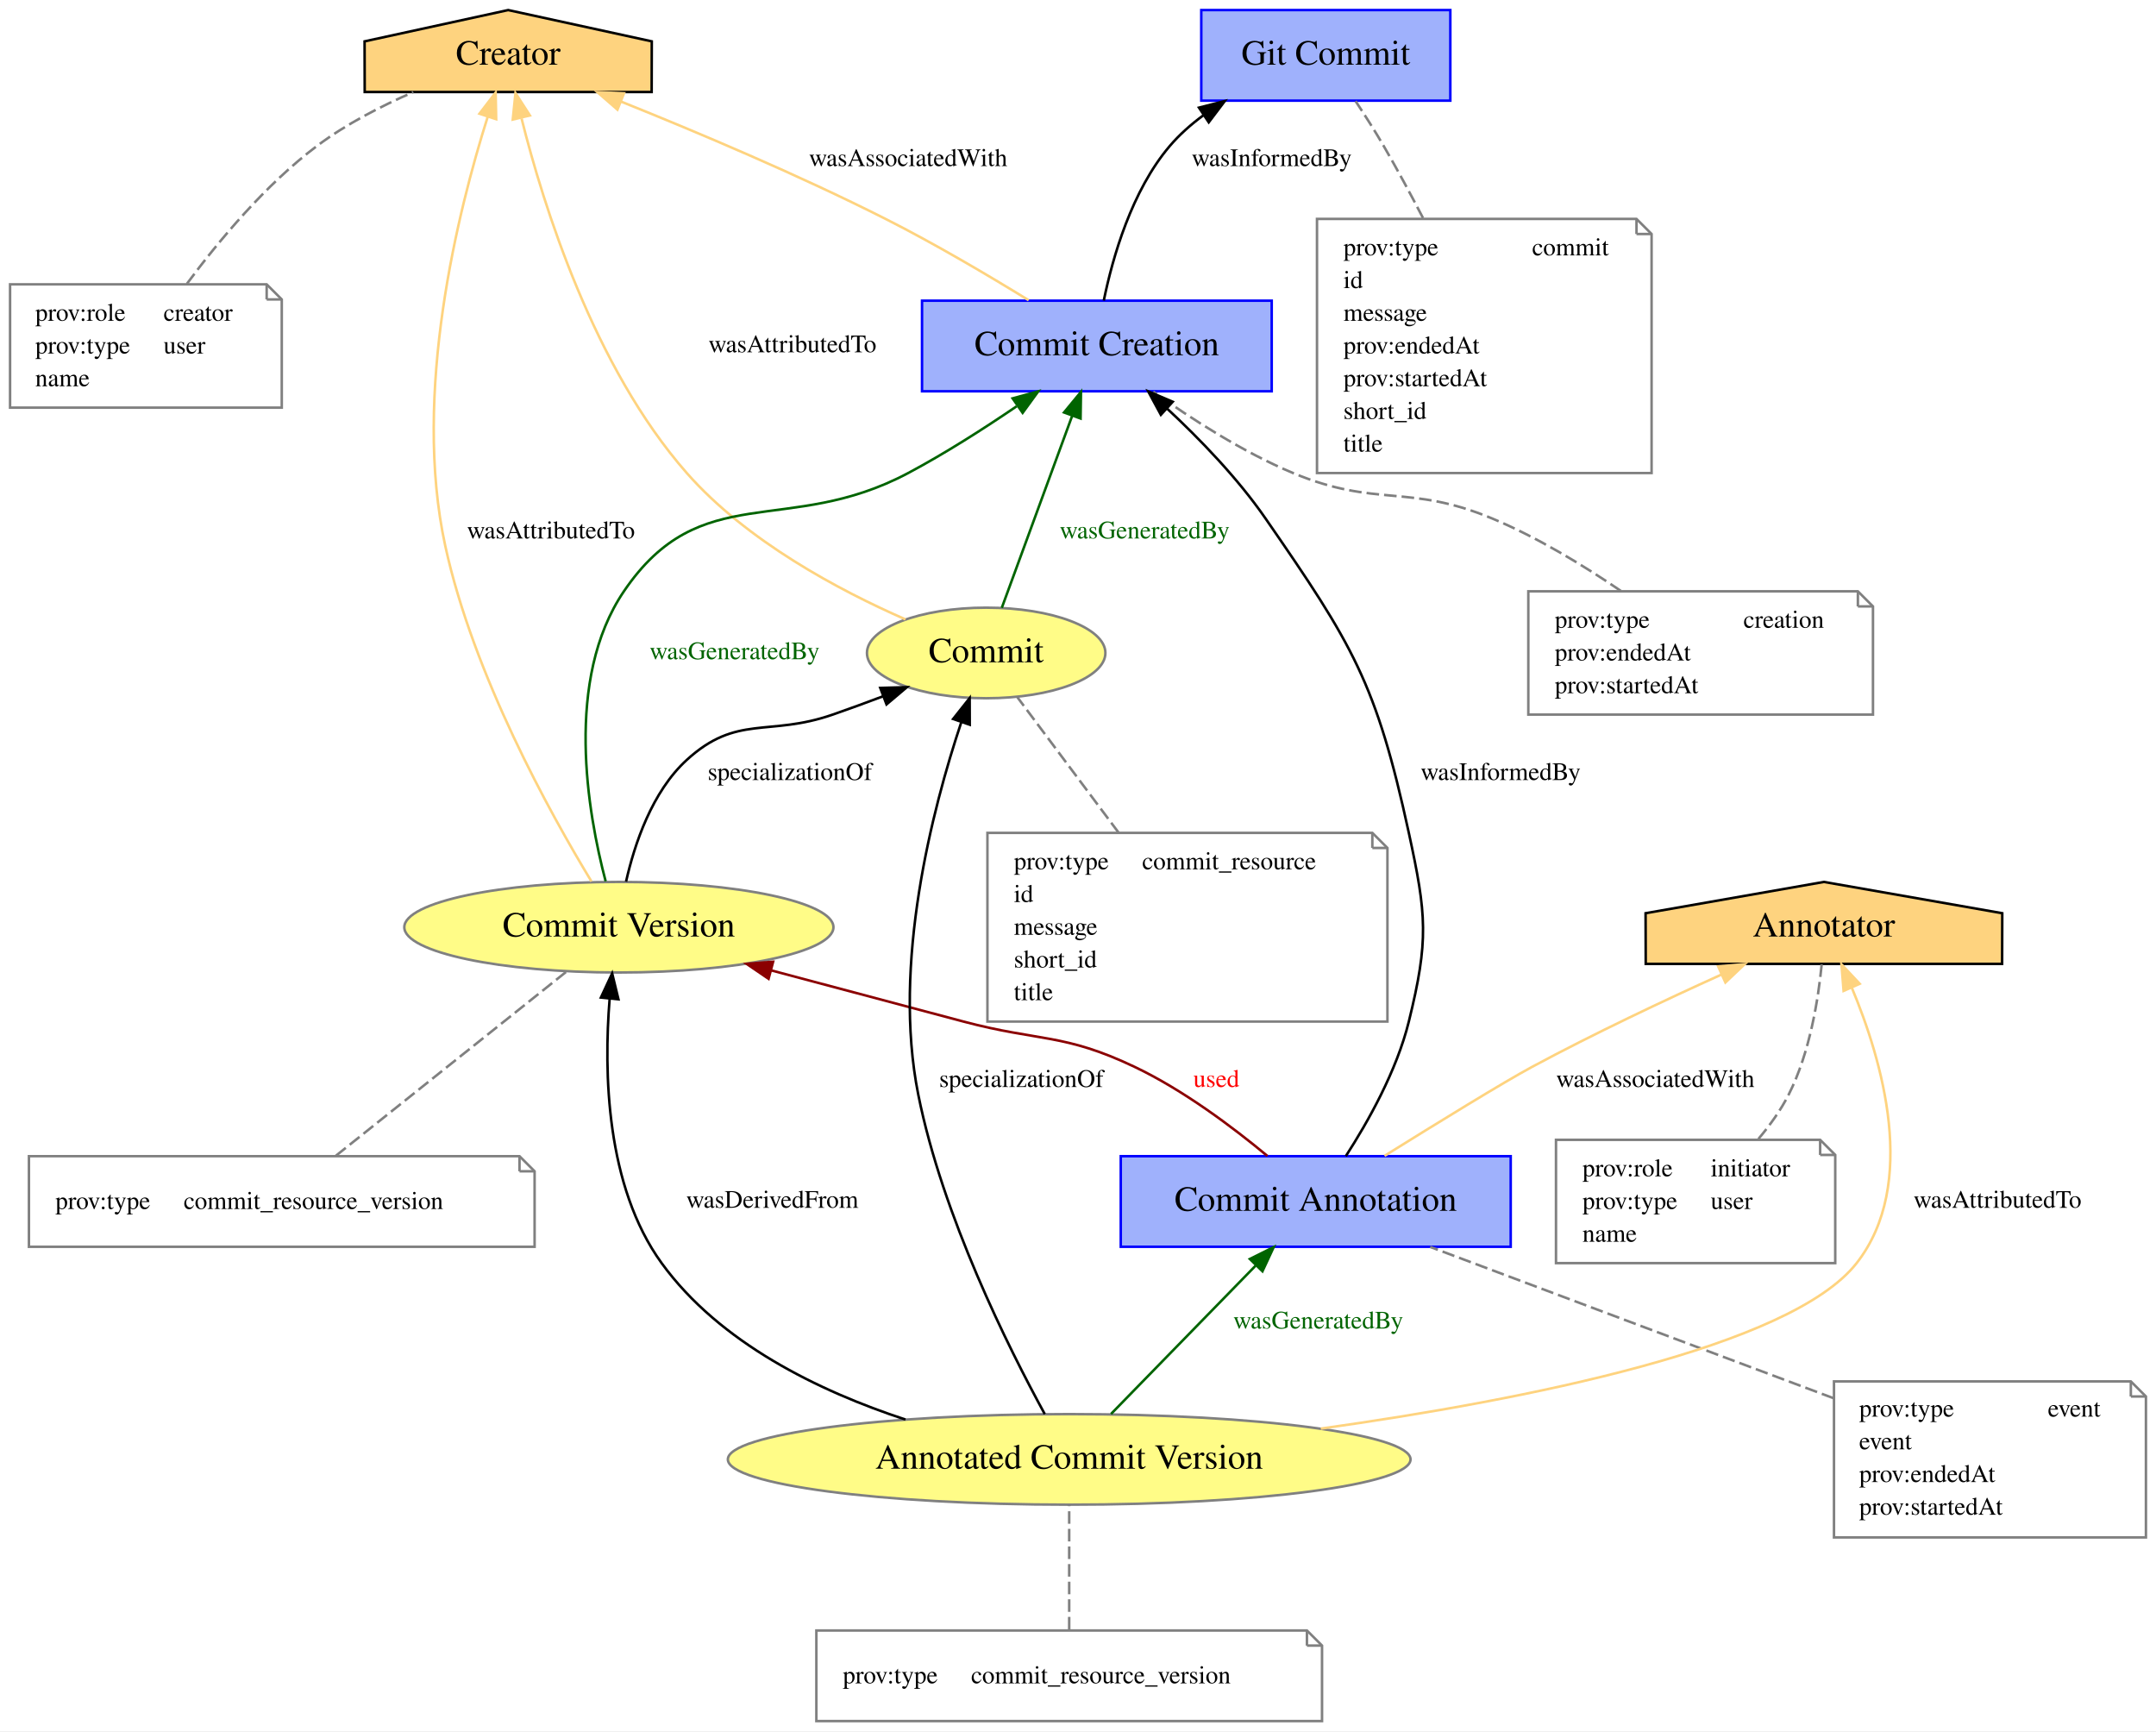
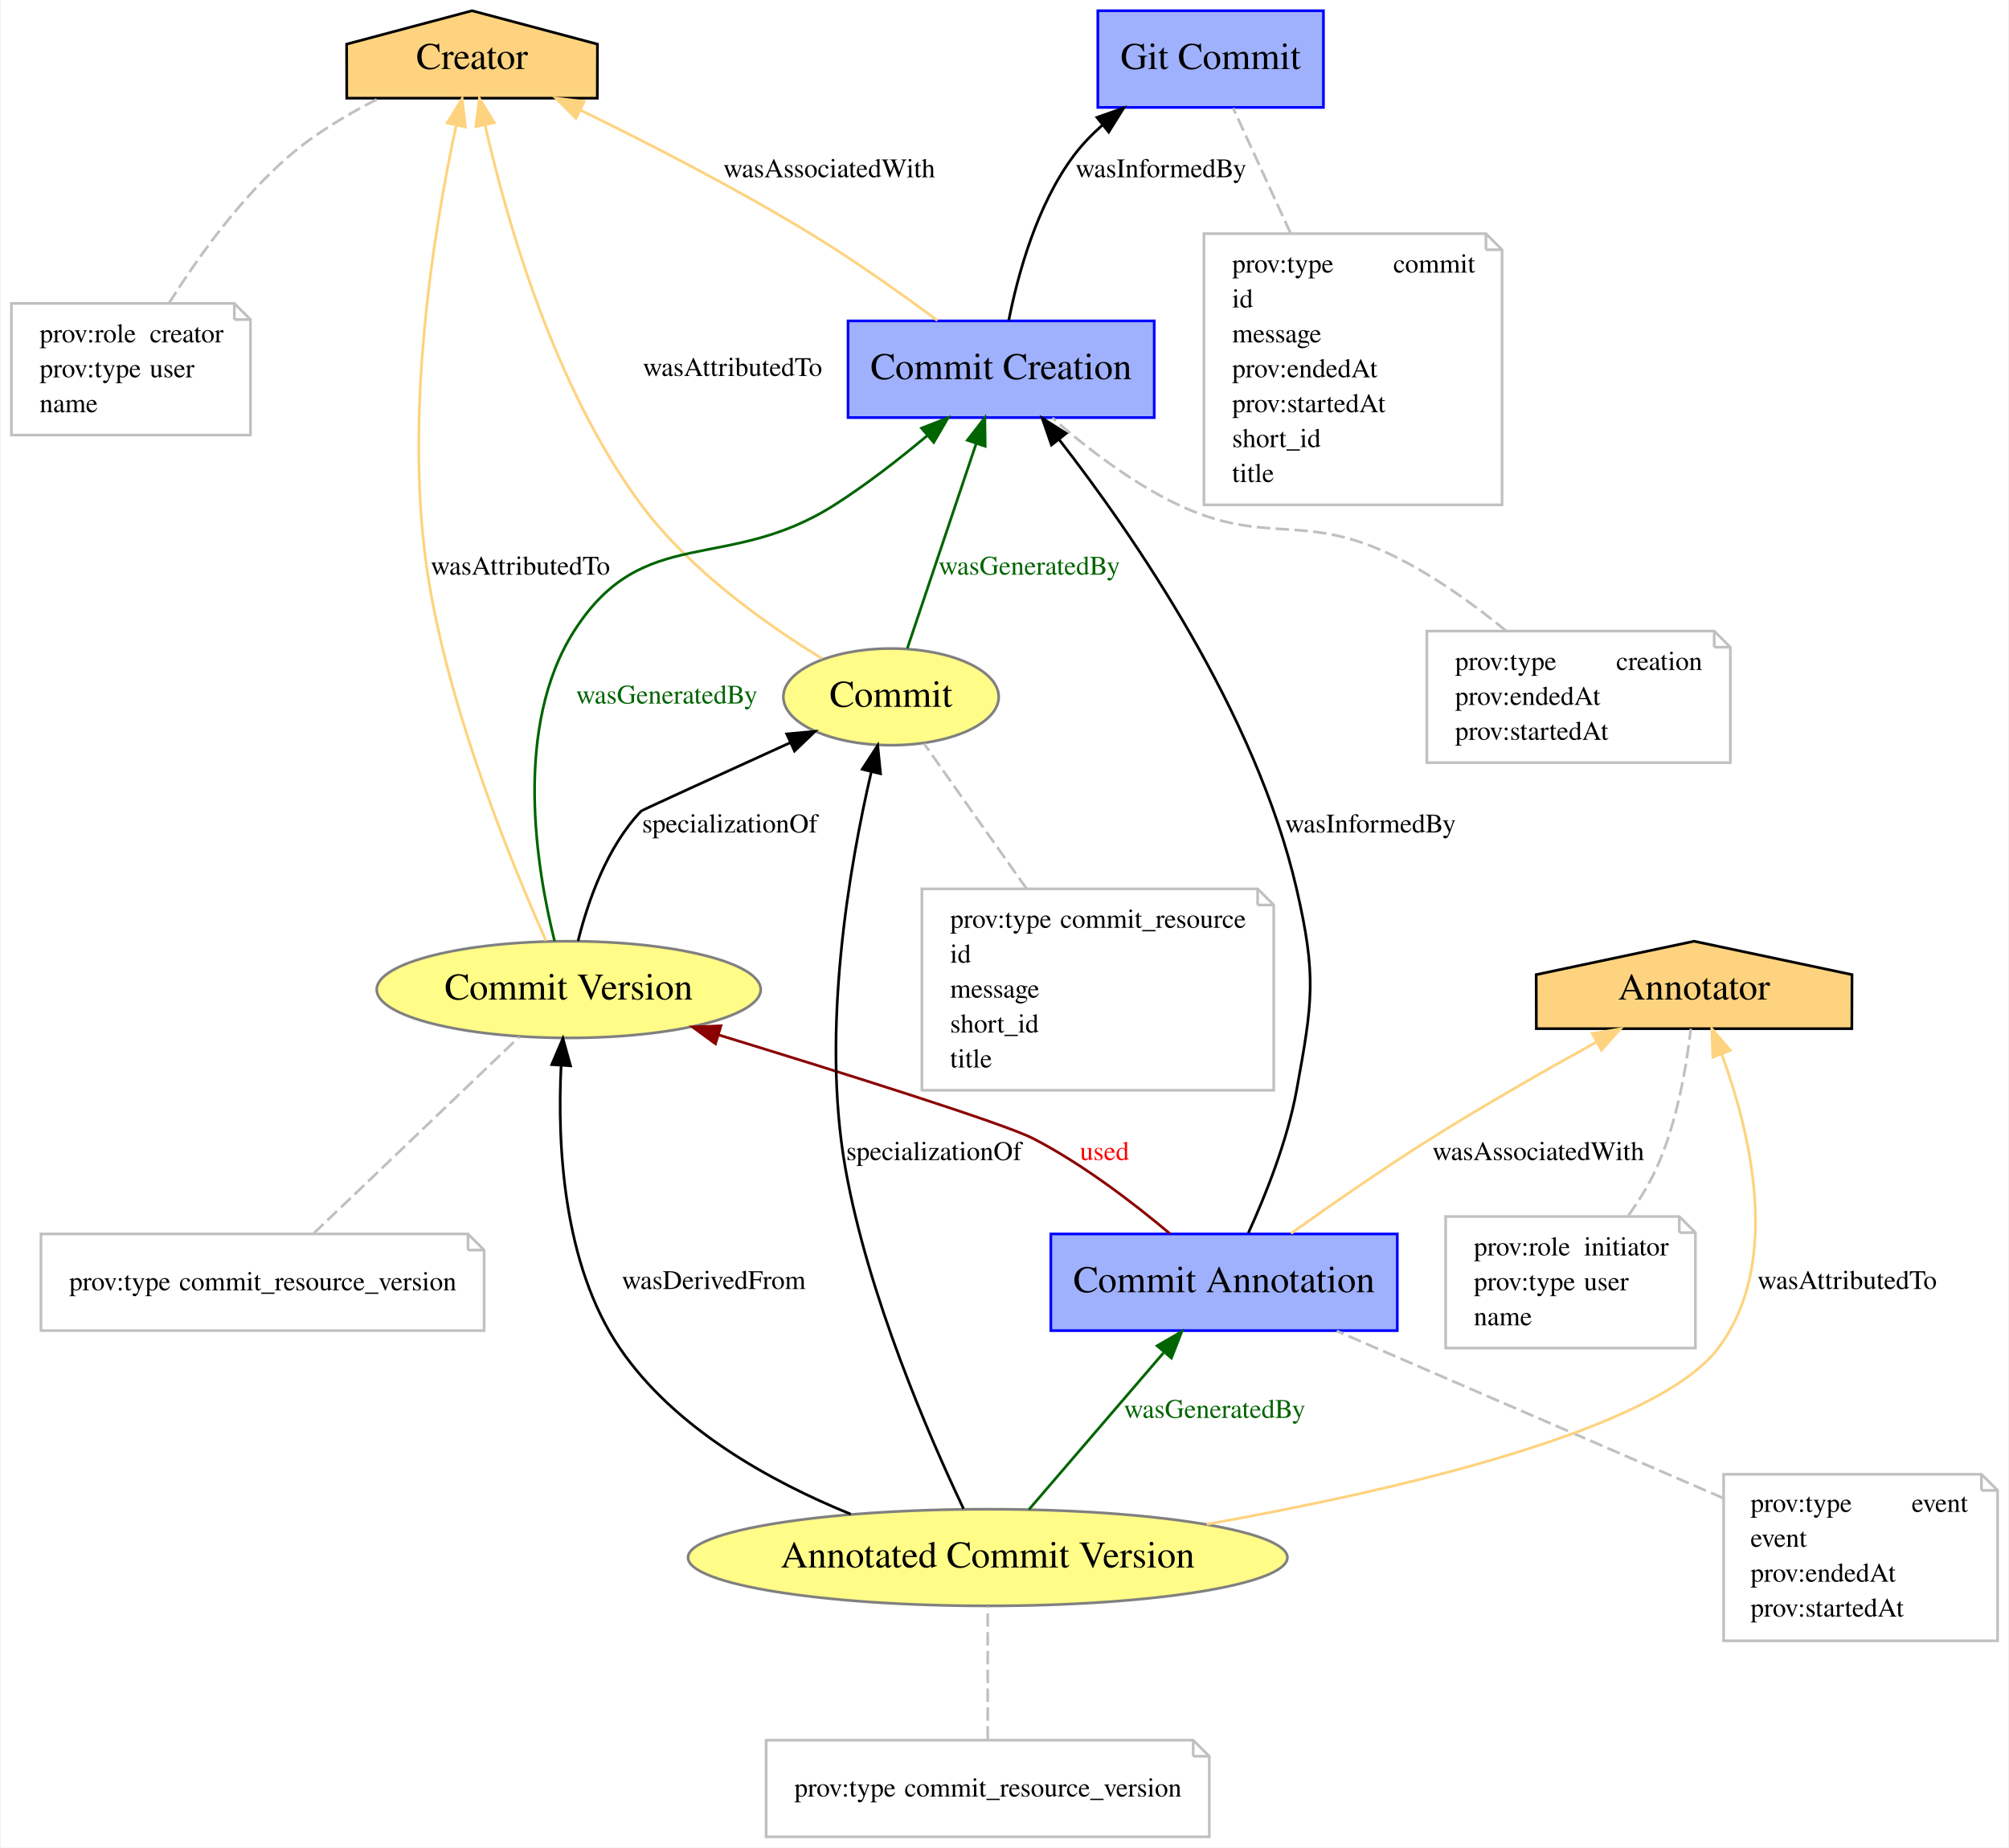
- <svg xmlns="http://www.w3.org/2000/svg" xmlns:xlink="http://www.w3.org/1999/xlink" width="857pt" height="688pt" viewBox="0.00 0.00 857.00 688.00">
+ <svg xmlns="http://www.w3.org/2000/svg" xmlns:xlink="http://www.w3.org/1999/xlink" width="748pt" height="688pt" viewBox="0.00 0.00 747.50 688.00">
  <g id="graph0" class="graph" transform="scale(1 1) rotate(0) translate(4 684)">
-     <polygon fill="white" stroke="transparent" points="-4,4 -4,-684 853,-684 853,4 -4,4" />
+     <polygon fill="#ffffff" stroke="transparent" points="-4,4 -4,-684 743.5,-684 743.5,4 -4,4" />
    <g id="node1" class="node">
      <g id="a_node1">
        <a xlink:href="gitlab2prov:Creator" xlink:title="Creator">
-           <polygon fill="#fed37f" stroke="black" points="255.08,-667.56 198,-680 140.92,-667.56 140.97,-647.44 255.03,-647.44 255.08,-667.56" />
-           <text text-anchor="middle" x="198" y="-658.3" font-family="Times,serif" font-size="14.00">Creator</text>
+           <polygon fill="#fed37f" stroke="#000000" points="218.191,-667.562 171.5,-680 124.808,-667.562 124.852,-647.438 218.148,-647.438 218.191,-667.562" />
+           <text text-anchor="middle" x="171.5" y="-658.3" font-family="Times,serif" font-size="14.00" fill="#000000">Creator</text>
        </a>
      </g>
    </g>
    <g id="node2" class="node">
-       <polygon fill="none" stroke="gray" points="102,-571 0,-571 0,-522 108,-522 108,-565 102,-571" />
-       <polyline fill="none" stroke="gray" points="102,-571 102,-565 " />
-       <polyline fill="none" stroke="gray" points="108,-565 102,-565 " />
+       <polygon fill="none" stroke="#c0c0c0" points="83,-571 0,-571 0,-522 89,-522 89,-565 83,-571" />
+       <polyline fill="none" stroke="#c0c0c0" points="83,-571 83,-565 " />
+       <polyline fill="none" stroke="#c0c0c0" points="89,-565 83,-565 " />
      <g id="a_node2_0">
        <a xlink:href="http://www.w3.org/ns/prov#role" xlink:title="&lt;TABLE&gt;">
-           <text text-anchor="start" x="10" y="-556.5" font-family="Times,serif" font-size="10.00">prov:role</text>
-         </a>
-       </g>
-       <text text-anchor="start" x="61" y="-556.5" font-family="Times,serif" font-size="10.00">creator</text>
+           <text text-anchor="start" x="10.5" y="-556.5" font-family="Times,serif" font-size="10.00" fill="#000000">prov:role</text>
+         </a>
+       </g>
+       <text text-anchor="start" x="51.5" y="-556.5" font-family="Times,serif" font-size="10.00" fill="#000000">creator</text>
      <g id="a_node2_1">
        <a xlink:href="http://www.w3.org/ns/prov#type" xlink:title="&lt;TABLE&gt;">
-           <text text-anchor="start" x="10" y="-543.5" font-family="Times,serif" font-size="10.00">prov:type</text>
-         </a>
-       </g>
-       <text text-anchor="start" x="61" y="-543.5" font-family="Times,serif" font-size="10.00">user</text>
+           <text text-anchor="start" x="10.5" y="-543.5" font-family="Times,serif" font-size="10.00" fill="#000000">prov:type</text>
+         </a>
+       </g>
+       <text text-anchor="start" x="51.5" y="-543.5" font-family="Times,serif" font-size="10.00" fill="#000000">user</text>
      <g id="a_node2_2">
        <a xlink:href="gitlab2prov:name" xlink:title="&lt;TABLE&gt;">
-           <text text-anchor="start" x="10" y="-530.5" font-family="Times,serif" font-size="10.00">name</text>
+           <text text-anchor="start" x="10.5" y="-530.5" font-family="Times,serif" font-size="10.00" fill="#000000">name</text>
        </a>
      </g>
    </g>
    <g id="edge1" class="edge">
-       <path fill="none" stroke="gray" stroke-dasharray="5,2" d="M70.27,-571.19C82.85,-588.15 101.53,-610.62 122,-626 133.5,-634.64 147.47,-641.83 160.28,-647.4" />
+       <path fill="none" stroke="#c0c0c0" stroke-dasharray="5,2" d="M58.62,-571.019C69.312,-588.015 85.246,-610.322 103.5,-626 113.329,-634.442 125.473,-641.655 136.765,-647.359" />
    </g>
    <g id="node3" class="node">
      <g id="a_node3">
        <a xlink:href="gitlab2prov:Annotator" xlink:title="Annotator">
-           <polygon fill="#fed37f" stroke="black" points="791.89,-321.06 721,-333.5 650.11,-321.06 650.17,-300.94 791.83,-300.94 791.89,-321.06" />
-           <text text-anchor="middle" x="721" y="-311.8" font-family="Times,serif" font-size="14.00">Annotator</text>
+           <polygon fill="#fed37f" stroke="#000000" points="685.293,-321.062 626.5,-333.5 567.707,-321.062 567.762,-300.938 685.238,-300.938 685.293,-321.062" />
+           <text text-anchor="middle" x="626.5" y="-311.8" font-family="Times,serif" font-size="14.00" fill="#000000">Annotator</text>
        </a>
      </g>
    </g>
    <g id="node4" class="node">
-       <polygon fill="none" stroke="gray" points="719.5,-231 614.5,-231 614.5,-182 725.5,-182 725.5,-225 719.5,-231" />
-       <polyline fill="none" stroke="gray" points="719.5,-231 719.5,-225 " />
-       <polyline fill="none" stroke="gray" points="725.5,-225 719.5,-225 " />
+       <polygon fill="none" stroke="#c0c0c0" points="621,-231 534,-231 534,-182 627,-182 627,-225 621,-231" />
+       <polyline fill="none" stroke="#c0c0c0" points="621,-231 621,-225 " />
+       <polyline fill="none" stroke="#c0c0c0" points="627,-225 621,-225 " />
      <g id="a_node4_3">
        <a xlink:href="http://www.w3.org/ns/prov#role" xlink:title="&lt;TABLE&gt;">
-           <text text-anchor="start" x="625" y="-216.5" font-family="Times,serif" font-size="10.00">prov:role</text>
-         </a>
-       </g>
-       <text text-anchor="start" x="676" y="-216.5" font-family="Times,serif" font-size="10.00">initiator</text>
+           <text text-anchor="start" x="544.5" y="-216.5" font-family="Times,serif" font-size="10.00" fill="#000000">prov:role</text>
+         </a>
+       </g>
+       <text text-anchor="start" x="585.5" y="-216.5" font-family="Times,serif" font-size="10.00" fill="#000000">initiator</text>
      <g id="a_node4_4">
        <a xlink:href="http://www.w3.org/ns/prov#type" xlink:title="&lt;TABLE&gt;">
-           <text text-anchor="start" x="625" y="-203.5" font-family="Times,serif" font-size="10.00">prov:type</text>
-         </a>
-       </g>
-       <text text-anchor="start" x="676" y="-203.5" font-family="Times,serif" font-size="10.00">user</text>
+           <text text-anchor="start" x="544.5" y="-203.5" font-family="Times,serif" font-size="10.00" fill="#000000">prov:type</text>
+         </a>
+       </g>
+       <text text-anchor="start" x="585.5" y="-203.5" font-family="Times,serif" font-size="10.00" fill="#000000">user</text>
      <g id="a_node4_5">
        <a xlink:href="gitlab2prov:name" xlink:title="&lt;TABLE&gt;">
-           <text text-anchor="start" x="625" y="-190.5" font-family="Times,serif" font-size="10.00">name</text>
+           <text text-anchor="start" x="544.5" y="-190.5" font-family="Times,serif" font-size="10.00" fill="#000000">name</text>
        </a>
      </g>
    </g>
    <g id="edge2" class="edge">
-       <path fill="none" stroke="gray" stroke-dasharray="5,2" d="M694.99,-231.39C699.55,-236.81 703.86,-242.8 707,-249 715.42,-265.59 718.78,-287.03 720.12,-300.78" />
+       <path fill="none" stroke="#c0c0c0" stroke-dasharray="5,2" d="M602.067,-231.422C606.015,-236.935 609.749,-242.946 612.5,-249 620.162,-265.864 623.692,-287.055 625.276,-300.923" />
    </g>
    <g id="node5" class="node">
      <g id="a_node5">
        <a xlink:href="gitlab2prov:Commit Creation" xlink:title="Commit Creation">
-           <polygon fill="#9fb1fc" stroke="#0000ff" points="501.5,-564.5 362.5,-564.5 362.5,-528.5 501.5,-528.5 501.5,-564.5" />
-           <text text-anchor="middle" x="432" y="-542.8" font-family="Times,serif" font-size="14.00">Commit Creation</text>
+           <polygon fill="#9fb1fc" stroke="#0000ff" points="425.5,-564.5 311.5,-564.5 311.5,-528.5 425.5,-528.5 425.5,-564.5" />
+           <text text-anchor="middle" x="368.5" y="-542.8" font-family="Times,serif" font-size="14.00" fill="#000000">Commit Creation</text>
        </a>
      </g>
    </g>
    <g id="edge10" class="edge">
-       <path fill="none" stroke="#fed37f" d="M404.88,-564.69C388.67,-574.66 367.49,-587.15 348,-597 313.45,-614.46 273.03,-631.52 242.86,-643.63" />
-       <polygon fill="#fed37f" stroke="#fed37f" points="241.43,-640.43 233.44,-647.38 244.03,-646.93 241.43,-640.43" />
-       <text text-anchor="middle" x="357" y="-618" font-family="Times,serif" font-size="10.00">wasAssociatedWith</text>
+       <path fill="none" stroke="#fed37f" d="M344.759,-564.669C331.23,-574.694 313.776,-587.083 297.5,-597 269.729,-613.922 237.062,-630.69 211.95,-642.956" />
+       <polygon fill="#fed37f" stroke="#fed37f" points="210.194,-639.918 202.721,-647.428 213.247,-646.217 210.194,-639.918" />
+       <text text-anchor="middle" x="304.5" y="-618" font-family="Times,serif" font-size="10.00" fill="#000000">wasAssociatedWith</text>
    </g>
    <g id="node9" class="node">
      <g id="a_node9">
        <a xlink:href="gitlab2prov:Git Commit" xlink:title="Git Commit">
-           <polygon fill="#9fb1fc" stroke="#0000ff" points="572.5,-680 473.5,-680 473.5,-644 572.5,-644 572.5,-680" />
-           <text text-anchor="middle" x="523" y="-658.3" font-family="Times,serif" font-size="14.00">Git Commit</text>
+           <polygon fill="#9fb1fc" stroke="#0000ff" points="488.5,-680 404.5,-680 404.5,-644 488.5,-644 488.5,-680" />
+           <text text-anchor="middle" x="446.5" y="-658.3" font-family="Times,serif" font-size="14.00" fill="#000000">Git Commit</text>
        </a>
      </g>
    </g>
    <g id="edge9" class="edge">
-       <path fill="none" stroke="black" d="M434.75,-564.55C438.27,-581.73 445.83,-608.19 461,-626 464.85,-630.52 469.44,-634.58 474.35,-638.19" />
-       <polygon fill="black" stroke="black" points="472.59,-641.22 482.86,-643.84 476.47,-635.39 472.59,-641.22" />
-       <text text-anchor="middle" x="501.5" y="-618" font-family="Times,serif" font-size="10.00">wasInformedBy</text>
+       <path fill="none" stroke="#000000" d="M371.344,-564.748C374.75,-581.92 381.801,-607.668 395.5,-626 398.584,-630.126 402.28,-633.962 406.256,-637.471" />
+       <polygon fill="#000000" stroke="#000000" points="404.168,-640.283 414.158,-643.811 408.548,-634.823 404.168,-640.283" />
+       <text text-anchor="middle" x="428" y="-618" font-family="Times,serif" font-size="10.00" fill="#000000">wasInformedBy</text>
    </g>
    <g id="node6" class="node">
-       <polygon fill="none" stroke="gray" points="734.5,-449 603.5,-449 603.5,-400 740.5,-400 740.5,-443 734.5,-449" />
-       <polyline fill="none" stroke="gray" points="734.5,-449 734.5,-443 " />
-       <polyline fill="none" stroke="gray" points="740.5,-443 734.5,-443 " />
+       <polygon fill="none" stroke="#c0c0c0" points="634,-449 527,-449 527,-400 640,-400 640,-443 634,-449" />
+       <polyline fill="none" stroke="#c0c0c0" points="634,-449 634,-443 " />
+       <polyline fill="none" stroke="#c0c0c0" points="640,-443 634,-443 " />
      <g id="a_node6_6">
        <a xlink:href="http://www.w3.org/ns/prov#type" xlink:title="&lt;TABLE&gt;">
-           <text text-anchor="start" x="614" y="-434.5" font-family="Times,serif" font-size="10.00">prov:type</text>
-         </a>
-       </g>
-       <text text-anchor="start" x="689" y="-434.5" font-family="Times,serif" font-size="10.00">creation</text>
+           <text text-anchor="start" x="537.5" y="-434.5" font-family="Times,serif" font-size="10.00" fill="#000000">prov:type</text>
+         </a>
+       </g>
+       <text text-anchor="start" x="597.5" y="-434.5" font-family="Times,serif" font-size="10.00" fill="#000000">creation</text>
      <g id="a_node6_7">
        <a xlink:href="http://www.w3.org/ns/prov#endedAt" xlink:title="&lt;TABLE&gt;">
-           <text text-anchor="start" x="614" y="-421.5" font-family="Times,serif" font-size="10.00">prov:endedAt</text>
+           <text text-anchor="start" x="537.5" y="-421.5" font-family="Times,serif" font-size="10.00" fill="#000000">prov:endedAt</text>
        </a>
      </g>
      <g id="a_node6_8">
        <a xlink:href="http://www.w3.org/ns/prov#startedAt" xlink:title="&lt;TABLE&gt;">
-           <text text-anchor="start" x="614" y="-408.5" font-family="Times,serif" font-size="10.00">prov:startedAt</text>
+           <text text-anchor="start" x="537.5" y="-408.5" font-family="Times,serif" font-size="10.00" fill="#000000">prov:startedAt</text>
        </a>
      </g>
    </g>
    <g id="edge3" class="edge">
-       <path fill="none" stroke="gray" stroke-dasharray="5,2" d="M640.29,-449.15C625.37,-459.31 606.95,-470.54 589,-478 555.75,-491.82 543.24,-482.15 510,-496 490.01,-504.33 469.42,-517.64 454.41,-528.36" />
+       <path fill="none" stroke="#c0c0c0" stroke-dasharray="5,2" d="M556.585,-449.032C543.993,-459.343 528.307,-470.63 512.5,-478 480.255,-493.034 466.69,-480.847 434.5,-496 417.139,-504.173 400.002,-517.484 387.544,-528.389" />
    </g>
    <g id="node7" class="node">
      <g id="a_node7">
        <a xlink:href="gitlab2prov:Commit Annotation" xlink:title="Commit Annotation">
-           <polygon fill="#9fb1fc" stroke="#0000ff" points="596.5,-224.5 441.5,-224.5 441.5,-188.5 596.5,-188.5 596.5,-224.5" />
-           <text text-anchor="middle" x="519" y="-202.8" font-family="Times,serif" font-size="14.00">Commit Annotation</text>
+           <polygon fill="#9fb1fc" stroke="#0000ff" points="516,-224.5 387,-224.5 387,-188.5 516,-188.5 516,-224.5" />
+           <text text-anchor="middle" x="451.5" y="-202.8" font-family="Times,serif" font-size="14.00" fill="#000000">Commit Annotation</text>
        </a>
      </g>
    </g>
    <g id="edge16" class="edge">
-       <path fill="none" stroke="#fed37f" d="M546.34,-224.63C567,-237.5 593.68,-253.91 605,-260 629.52,-273.19 657.78,-286.51 680.27,-296.68" />
-       <polygon fill="#fed37f" stroke="#fed37f" points="678.97,-299.93 689.53,-300.83 681.84,-293.54 678.97,-299.93" />
-       <text text-anchor="middle" x="654" y="-252" font-family="Times,serif" font-size="10.00">wasAssociatedWith</text>
+       <path fill="none" stroke="#fed37f" d="M476.423,-224.685C491.31,-235.326 510.723,-248.823 528.5,-260 548.558,-272.611 571.583,-285.717 590.274,-296.025" />
+       <polygon fill="#fed37f" stroke="#fed37f" points="588.618,-299.109 599.069,-300.846 591.982,-292.971 588.618,-299.109" />
+       <text text-anchor="middle" x="568.5" y="-252" font-family="Times,serif" font-size="10.00" fill="#000000">wasAssociatedWith</text>
    </g>
    <g id="edge18" class="edge">
-       <path fill="none" stroke="black" d="M530.95,-224.51C539.82,-238.23 551.17,-258.41 556,-278 563.98,-310.36 563.08,-320.43 556,-353 543.04,-412.67 533.72,-427.77 499,-478 487.93,-494.01 472.86,-509.59 459.8,-521.73" />
-       <polygon fill="black" stroke="black" points="457.44,-519.15 452.4,-528.47 462.15,-524.33 457.44,-519.15" />
-       <text text-anchor="middle" x="592.5" y="-374" font-family="Times,serif" font-size="10.00">wasInformedBy</text>
+       <path fill="none" stroke="#000000" d="M460.512,-224.788C466.955,-238.93 475.069,-259.204 478.5,-278 484.485,-310.792 486.002,-320.522 478.5,-353 463.283,-418.879 417.48,-485.098 390.01,-520.416" />
+       <polygon fill="#000000" stroke="#000000" points="387.236,-518.282 383.782,-528.298 392.728,-522.622 387.236,-518.282" />
+       <text text-anchor="middle" x="506" y="-374" font-family="Times,serif" font-size="10.00" fill="#000000">wasInformedBy</text>
    </g>
    <g id="node13" class="node">
      <g id="a_node13">
        <a xlink:href="gitlab2prov:Commit Version" xlink:title="Commit Version">
-           <ellipse fill="#fffc87" stroke="#808080" cx="242" cy="-315.5" rx="85.29" ry="18" />
-           <text text-anchor="middle" x="242" y="-311.8" font-family="Times,serif" font-size="14.00">Commit Version</text>
+           <ellipse fill="#fffc87" stroke="#808080" cx="207.5" cy="-315.5" rx="71.487" ry="18" />
+           <text text-anchor="middle" x="207.5" y="-311.8" font-family="Times,serif" font-size="14.00" fill="#000000">Commit Version</text>
        </a>
      </g>
    </g>
    <g id="edge17" class="edge">
-       <path fill="none" stroke="#8b0000" d="M499.8,-224.58C485.97,-236.07 466.41,-250.76 447,-260 418.77,-273.44 409.22,-269.98 379,-278 354.02,-284.63 326.48,-291.97 302.69,-298.31" />
-       <polygon fill="#8b0000" stroke="#8b0000" points="301.5,-295 292.74,-300.96 303.31,-301.77 301.5,-295" />
-       <text text-anchor="middle" x="479.5" y="-252" font-family="Times,serif" font-size="10.00" fill="red">used</text>
+       <path fill="none" stroke="#8b0000" d="M431.308,-224.633C417.733,-236.06 399,-250.414 380.5,-260 369.748,-265.572 309.635,-284.432 263.256,-298.632" />
+       <polygon fill="#8b0000" stroke="#8b0000" points="262.131,-295.316 253.59,-301.585 264.176,-302.011 262.131,-295.316" />
+       <text text-anchor="middle" x="407" y="-252" font-family="Times,serif" font-size="10.00" fill="#ff0000">used</text>
    </g>
    <g id="node8" class="node">
-       <polygon fill="none" stroke="gray" points="843,-135 725,-135 725,-73 849,-73 849,-129 843,-135" />
-       <polyline fill="none" stroke="gray" points="843,-135 843,-129 " />
-       <polyline fill="none" stroke="gray" points="849,-129 843,-129 " />
+       <polygon fill="none" stroke="#c0c0c0" points="733.5,-135 637.5,-135 637.5,-73 739.5,-73 739.5,-129 733.5,-135" />
+       <polyline fill="none" stroke="#c0c0c0" points="733.5,-135 733.5,-129 " />
+       <polyline fill="none" stroke="#c0c0c0" points="739.5,-129 733.5,-129 " />
      <g id="a_node8_9">
        <a xlink:href="http://www.w3.org/ns/prov#type" xlink:title="&lt;TABLE&gt;">
-           <text text-anchor="start" x="735" y="-121" font-family="Times,serif" font-size="10.00">prov:type</text>
-         </a>
-       </g>
-       <text text-anchor="start" x="810" y="-121" font-family="Times,serif" font-size="10.00">event</text>
+           <text text-anchor="start" x="647.5" y="-121" font-family="Times,serif" font-size="10.00" fill="#000000">prov:type</text>
+         </a>
+       </g>
+       <text text-anchor="start" x="707.5" y="-121" font-family="Times,serif" font-size="10.00" fill="#000000">event</text>
      <g id="a_node8_10">
        <a xlink:href="gitlab2prov:event" xlink:title="&lt;TABLE&gt;">
-           <text text-anchor="start" x="735" y="-108" font-family="Times,serif" font-size="10.00">event</text>
+           <text text-anchor="start" x="647.5" y="-108" font-family="Times,serif" font-size="10.00" fill="#000000">event</text>
        </a>
      </g>
      <g id="a_node8_11">
        <a xlink:href="http://www.w3.org/ns/prov#endedAt" xlink:title="&lt;TABLE&gt;">
-           <text text-anchor="start" x="735" y="-95" font-family="Times,serif" font-size="10.00">prov:endedAt</text>
+           <text text-anchor="start" x="647.5" y="-95" font-family="Times,serif" font-size="10.00" fill="#000000">prov:endedAt</text>
        </a>
      </g>
      <g id="a_node8_12">
        <a xlink:href="http://www.w3.org/ns/prov#startedAt" xlink:title="&lt;TABLE&gt;">
-           <text text-anchor="start" x="735" y="-82" font-family="Times,serif" font-size="10.00">prov:startedAt</text>
+           <text text-anchor="start" x="647.5" y="-82" font-family="Times,serif" font-size="10.00" fill="#000000">prov:startedAt</text>
        </a>
      </g>
    </g>
    <g id="edge4" class="edge">
-       <path fill="none" stroke="gray" stroke-dasharray="5,2" d="M724.84,-128.31C675.82,-146.69 608.6,-171.9 564.5,-188.44" />
+       <path fill="none" stroke="#c0c0c0" stroke-dasharray="5,2" d="M637.366,-126.115C594.366,-144.712 533.644,-170.974 493.455,-188.355" />
    </g>
    <g id="node10" class="node">
-       <polygon fill="none" stroke="gray" points="646.5,-597 519.5,-597 519.5,-496 652.5,-496 652.5,-591 646.5,-597" />
-       <polyline fill="none" stroke="gray" points="646.5,-597 646.5,-591 " />
-       <polyline fill="none" stroke="gray" points="652.5,-591 646.5,-591 " />
+       <polygon fill="none" stroke="#c0c0c0" points="549,-597 444,-597 444,-496 555,-496 555,-591 549,-597" />
+       <polyline fill="none" stroke="#c0c0c0" points="549,-597 549,-591 " />
+       <polyline fill="none" stroke="#c0c0c0" points="555,-591 549,-591 " />
      <g id="a_node10_13">
        <a xlink:href="http://www.w3.org/ns/prov#type" xlink:title="&lt;TABLE&gt;">
-           <text text-anchor="start" x="530" y="-582.5" font-family="Times,serif" font-size="10.00">prov:type</text>
-         </a>
-       </g>
-       <text text-anchor="start" x="605" y="-582.5" font-family="Times,serif" font-size="10.00">commit</text>
+           <text text-anchor="start" x="454.5" y="-582.5" font-family="Times,serif" font-size="10.00" fill="#000000">prov:type</text>
+         </a>
+       </g>
+       <text text-anchor="start" x="514.5" y="-582.5" font-family="Times,serif" font-size="10.00" fill="#000000">commit</text>
      <g id="a_node10_14">
        <a xlink:href="gitlab2prov:id" xlink:title="&lt;TABLE&gt;">
-           <text text-anchor="start" x="530" y="-569.5" font-family="Times,serif" font-size="10.00">id</text>
+           <text text-anchor="start" x="454.5" y="-569.5" font-family="Times,serif" font-size="10.00" fill="#000000">id</text>
        </a>
      </g>
      <g id="a_node10_15">
        <a xlink:href="gitlab2prov:message" xlink:title="&lt;TABLE&gt;">
-           <text text-anchor="start" x="530" y="-556.5" font-family="Times,serif" font-size="10.00">message</text>
+           <text text-anchor="start" x="454.5" y="-556.5" font-family="Times,serif" font-size="10.00" fill="#000000">message</text>
        </a>
      </g>
      <g id="a_node10_16">
        <a xlink:href="http://www.w3.org/ns/prov#endedAt" xlink:title="&lt;TABLE&gt;">
-           <text text-anchor="start" x="530" y="-543.5" font-family="Times,serif" font-size="10.00">prov:endedAt</text>
+           <text text-anchor="start" x="454.5" y="-543.5" font-family="Times,serif" font-size="10.00" fill="#000000">prov:endedAt</text>
        </a>
      </g>
      <g id="a_node10_17">
        <a xlink:href="http://www.w3.org/ns/prov#startedAt" xlink:title="&lt;TABLE&gt;">
-           <text text-anchor="start" x="530" y="-530.5" font-family="Times,serif" font-size="10.00">prov:startedAt</text>
+           <text text-anchor="start" x="454.5" y="-530.5" font-family="Times,serif" font-size="10.00" fill="#000000">prov:startedAt</text>
        </a>
      </g>
      <g id="a_node10_18">
        <a xlink:href="gitlab2prov:short_id" xlink:title="&lt;TABLE&gt;">
-           <text text-anchor="start" x="530" y="-517.5" font-family="Times,serif" font-size="10.00">short_id</text>
+           <text text-anchor="start" x="454.5" y="-517.5" font-family="Times,serif" font-size="10.00" fill="#000000">short_id</text>
        </a>
      </g>
      <g id="a_node10_19">
        <a xlink:href="gitlab2prov:title" xlink:title="&lt;TABLE&gt;">
-           <text text-anchor="start" x="530" y="-504.5" font-family="Times,serif" font-size="10.00">title</text>
+           <text text-anchor="start" x="454.5" y="-504.5" font-family="Times,serif" font-size="10.00" fill="#000000">title</text>
        </a>
      </g>
    </g>
    <g id="edge5" class="edge">
-       <path fill="none" stroke="gray" stroke-dasharray="5,2" d="M561.64,-597.36C556.65,-606.97 551.3,-616.87 546,-626 542.57,-631.91 538.55,-638.2 534.85,-643.79" />
+       <path fill="none" stroke="#c0c0c0" stroke-dasharray="5,2" d="M476.253,-597.16C468.633,-613.768 460.647,-631.17 454.87,-643.759" />
    </g>
    <g id="node11" class="node">
      <g id="a_node11">
        <a xlink:href="gitlab2prov:Commit" xlink:title="Commit">
-           <ellipse fill="#fffc87" stroke="#808080" cx="388" cy="-424.5" rx="47.39" ry="18" />
-           <text text-anchor="middle" x="388" y="-420.8" font-family="Times,serif" font-size="14.00">Commit</text>
+           <ellipse fill="#fffc87" stroke="#808080" cx="327.5" cy="-424.5" rx="40.094" ry="18" />
+           <text text-anchor="middle" x="327.5" y="-420.8" font-family="Times,serif" font-size="14.00" fill="#000000">Commit</text>
        </a>
      </g>
    </g>
    <g id="edge11" class="edge">
-       <path fill="none" stroke="#fed37f" d="M355.92,-437.84C329.55,-449.39 292.78,-468.95 269,-496 232.03,-538.06 211.99,-602.29 203.32,-636.9" />
-       <polygon fill="#fed37f" stroke="#fed37f" points="199.82,-636.49 200.9,-647.03 206.63,-638.12 199.82,-636.49" />
-       <text text-anchor="middle" x="311" y="-544" font-family="Times,serif" font-size="10.00">wasAttributedTo</text>
+       <path fill="none" stroke="#fed37f" d="M301.826,-438.766C281.134,-451.418 252.599,-471.643 234.5,-496 201.819,-539.982 184.148,-602.923 176.399,-637.287" />
+       <polygon fill="#fed37f" stroke="#fed37f" points="172.909,-636.867 174.225,-647.38 179.752,-638.341 172.909,-636.867" />
+       <text text-anchor="middle" x="268.5" y="-544" font-family="Times,serif" font-size="10.00" fill="#000000">wasAttributedTo</text>
    </g>
    <g id="edge13" class="edge">
-       <path fill="none" stroke="darkgreen" d="M394.21,-442.44C401.47,-462.25 413.59,-495.29 422.14,-518.62" />
-       <polygon fill="darkgreen" stroke="darkgreen" points="418.95,-520.08 425.68,-528.26 425.52,-517.67 418.95,-520.08" />
-       <text text-anchor="middle" x="451" y="-470" font-family="Times,serif" font-size="10.00" fill="darkgreen">wasGeneratedBy</text>
+       <path fill="none" stroke="#006400" d="M333.55,-442.502C340.302,-462.594 351.31,-495.351 359.168,-518.732" />
+       <polygon fill="#006400" stroke="#006400" points="355.922,-520.061 362.425,-528.425 362.558,-517.831 355.922,-520.061" />
+       <text text-anchor="middle" x="379" y="-470" font-family="Times,serif" font-size="10.00" fill="#006400">wasGeneratedBy</text>
    </g>
    <g id="node12" class="node">
-       <polygon fill="none" stroke="gray" points="541.5,-353 388.5,-353 388.5,-278 547.5,-278 547.5,-347 541.5,-353" />
-       <polyline fill="none" stroke="gray" points="541.5,-353 541.5,-347 " />
-       <polyline fill="none" stroke="gray" points="547.5,-347 541.5,-347 " />
+       <polygon fill="none" stroke="#c0c0c0" points="464,-353 339,-353 339,-278 470,-278 470,-347 464,-353" />
+       <polyline fill="none" stroke="#c0c0c0" points="464,-353 464,-347 " />
+       <polyline fill="none" stroke="#c0c0c0" points="470,-347 464,-347 " />
      <g id="a_node12_20">
        <a xlink:href="http://www.w3.org/ns/prov#type" xlink:title="&lt;TABLE&gt;">
-           <text text-anchor="start" x="399" y="-338.5" font-family="Times,serif" font-size="10.00">prov:type</text>
-         </a>
-       </g>
-       <text text-anchor="start" x="450" y="-338.5" font-family="Times,serif" font-size="10.00">commit_resource</text>
+           <text text-anchor="start" x="349.5" y="-338.5" font-family="Times,serif" font-size="10.00" fill="#000000">prov:type</text>
+         </a>
+       </g>
+       <text text-anchor="start" x="390.5" y="-338.5" font-family="Times,serif" font-size="10.00" fill="#000000">commit_resource</text>
      <g id="a_node12_21">
        <a xlink:href="gitlab2prov:id" xlink:title="&lt;TABLE&gt;">
-           <text text-anchor="start" x="399" y="-325.5" font-family="Times,serif" font-size="10.00">id</text>
+           <text text-anchor="start" x="349.5" y="-325.5" font-family="Times,serif" font-size="10.00" fill="#000000">id</text>
        </a>
      </g>
      <g id="a_node12_22">
        <a xlink:href="gitlab2prov:message" xlink:title="&lt;TABLE&gt;">
-           <text text-anchor="start" x="399" y="-312.5" font-family="Times,serif" font-size="10.00">message</text>
+           <text text-anchor="start" x="349.5" y="-312.5" font-family="Times,serif" font-size="10.00" fill="#000000">message</text>
        </a>
      </g>
      <g id="a_node12_23">
        <a xlink:href="gitlab2prov:short_id" xlink:title="&lt;TABLE&gt;">
-           <text text-anchor="start" x="399" y="-299.5" font-family="Times,serif" font-size="10.00">short_id</text>
+           <text text-anchor="start" x="349.5" y="-299.5" font-family="Times,serif" font-size="10.00" fill="#000000">short_id</text>
        </a>
      </g>
      <g id="a_node12_24">
        <a xlink:href="gitlab2prov:title" xlink:title="&lt;TABLE&gt;">
-           <text text-anchor="start" x="399" y="-286.5" font-family="Times,serif" font-size="10.00">title</text>
+           <text text-anchor="start" x="349.5" y="-286.5" font-family="Times,serif" font-size="10.00" fill="#000000">title</text>
        </a>
      </g>
    </g>
    <g id="edge6" class="edge">
-       <path fill="none" stroke="gray" stroke-dasharray="5,2" d="M440.69,-353.02C427.02,-371.31 411.15,-392.54 400.42,-406.88" />
+       <path fill="none" stroke="#c0c0c0" stroke-dasharray="5,2" d="M378.001,-353.012C365.037,-371.363 350.056,-392.57 339.798,-407.091" />
    </g>
    <g id="edge12" class="edge">
-       <path fill="none" stroke="#fed37f" d="M231.1,-333.7C214.66,-360.79 184.22,-415.61 173,-467 159.75,-527.7 178.2,-600.71 189.82,-637.45" />
-       <polygon fill="#fed37f" stroke="#fed37f" points="186.58,-638.81 193.02,-647.22 193.23,-636.63 186.58,-638.81" />
-       <text text-anchor="middle" x="215" y="-470" font-family="Times,serif" font-size="10.00">wasAttributedTo</text>
+       <path fill="none" stroke="#fed37f" d="M199.065,-333.644C186.598,-361.566 163.829,-417.079 155.5,-467 145.375,-527.684 157.586,-600.109 165.596,-637.286" />
+       <polygon fill="#fed37f" stroke="#fed37f" points="162.219,-638.226 167.819,-647.22 169.05,-636.696 162.219,-638.226" />
+       <text text-anchor="middle" x="189.5" y="-470" font-family="Times,serif" font-size="10.00" fill="#000000">wasAttributedTo</text>
    </g>
    <g id="edge14" class="edge">
-       <path fill="none" stroke="darkgreen" d="M236.75,-333.73C229.6,-360.84 220.24,-413.96 244,-449 274.53,-494.02 308.98,-470.46 357,-496 371.66,-503.8 387.1,-513.67 400.13,-522.54" />
-       <polygon fill="darkgreen" stroke="darkgreen" points="398.51,-525.68 408.72,-528.48 402.49,-519.92 398.51,-525.68" />
-       <text text-anchor="middle" x="288" y="-422" font-family="Times,serif" font-size="10.00" fill="darkgreen">wasGeneratedBy</text>
+       <path fill="none" stroke="#006400" d="M202.222,-333.597C195.384,-360.956 186.831,-413.421 209.5,-449 235.242,-489.401 266.101,-470.255 306.5,-496 318.325,-503.535 330.469,-512.985 340.841,-521.666" />
+       <polygon fill="#006400" stroke="#006400" points="338.862,-524.579 348.739,-528.412 343.409,-519.256 338.862,-524.579" />
+       <text text-anchor="middle" x="244" y="-422" font-family="Times,serif" font-size="10.00" fill="#006400">wasGeneratedBy</text>
    </g>
    <g id="edge20" class="edge">
-       <path fill="none" stroke="black" d="M244.85,-333.61C248.18,-348.39 255.11,-369.31 269,-382 288.93,-400.21 301.5,-391.14 327,-400 333.48,-402.25 340.31,-404.75 346.95,-407.26" />
-       <polygon fill="black" stroke="black" points="345.9,-410.6 356.49,-410.9 348.39,-404.06 345.9,-410.6" />
-       <text text-anchor="middle" x="310" y="-374" font-family="Times,serif" font-size="10.00">specializationOf</text>
+       <path fill="none" stroke="#000000" d="M210.976,-333.614C214.617,-348.265 221.657,-368.593 234.5,-382 234.777,-382.289 264.283,-395.752 289.982,-407.448" />
+       <polygon fill="#000000" stroke="#000000" points="288.666,-410.694 299.217,-411.649 291.564,-404.322 288.666,-410.694" />
+       <text text-anchor="middle" x="267.5" y="-374" font-family="Times,serif" font-size="10.00" fill="#000000">specializationOf</text>
    </g>
    <g id="node14" class="node">
-       <polygon fill="none" stroke="gray" points="202.5,-224.5 7.5,-224.5 7.5,-188.5 208.5,-188.5 208.5,-218.5 202.5,-224.5" />
-       <polyline fill="none" stroke="gray" points="202.5,-224.5 202.5,-218.5 " />
-       <polyline fill="none" stroke="gray" points="208.5,-218.5 202.5,-218.5 " />
+       <polygon fill="none" stroke="#c0c0c0" points="170,-224.5 11,-224.5 11,-188.5 176,-188.5 176,-218.5 170,-224.5" />
+       <polyline fill="none" stroke="#c0c0c0" points="170,-224.5 170,-218.5 " />
+       <polyline fill="none" stroke="#c0c0c0" points="176,-218.5 170,-218.5 " />
      <g id="a_node14_25">
        <a xlink:href="http://www.w3.org/ns/prov#type" xlink:title="&lt;TABLE&gt;">
-           <text text-anchor="start" x="18" y="-203.5" font-family="Times,serif" font-size="10.00">prov:type</text>
-         </a>
-       </g>
-       <text text-anchor="start" x="69" y="-203.5" font-family="Times,serif" font-size="10.00">commit_resource_version</text>
+           <text text-anchor="start" x="21.5" y="-203.5" font-family="Times,serif" font-size="10.00" fill="#000000">prov:type</text>
+         </a>
+       </g>
+       <text text-anchor="start" x="62.5" y="-203.5" font-family="Times,serif" font-size="10.00" fill="#000000">commit_resource_version</text>
    </g>
    <g id="edge7" class="edge">
-       <path fill="none" stroke="gray" stroke-dasharray="5,2" d="M129.53,-224.69C154.68,-244.78 196.03,-277.79 220.97,-297.7" />
+       <path fill="none" stroke="#c0c0c0" stroke-dasharray="5,2" d="M112.581,-224.744C133.878,-245.107 168.101,-277.829 189.113,-297.919" />
    </g>
    <g id="node15" class="node">
      <g id="a_node15">
        <a xlink:href="gitlab2prov:Annotated Commit Version" xlink:title="Annotated Commit Version">
-           <ellipse fill="#fffc87" stroke="#808080" cx="421" cy="-104" rx="135.68" ry="18" />
-           <text text-anchor="middle" x="421" y="-100.3" font-family="Times,serif" font-size="14.00">Annotated Commit Version</text>
+           <ellipse fill="#fffc87" stroke="#808080" cx="363.5" cy="-104" rx="111.581" ry="18" />
+           <text text-anchor="middle" x="363.5" y="-100.3" font-family="Times,serif" font-size="14.00" fill="#000000">Annotated Commit Version</text>
        </a>
      </g>
    </g>
    <g id="edge15" class="edge">
-       <path fill="none" stroke="#fed37f" d="M521.01,-116.23C602.34,-127.66 707.76,-148.53 734,-182 758.62,-213.41 744.12,-262.71 732.07,-291.49" />
-       <polygon fill="#fed37f" stroke="#fed37f" points="728.82,-290.19 727.97,-300.76 735.22,-293.02 728.82,-290.19" />
-       <text text-anchor="middle" x="790" y="-204" font-family="Times,serif" font-size="10.00">wasAttributedTo</text>
+       <path fill="none" stroke="#fed37f" d="M445.031,-116.399C516.481,-129.128 612.44,-151.398 635.5,-182 659.385,-213.697 647.379,-262.55 636.751,-291.539" />
+       <polygon fill="#fed37f" stroke="#fed37f" points="633.472,-290.315 633.11,-300.904 639.996,-292.852 633.472,-290.315" />
+       <text text-anchor="middle" x="683.5" y="-204" font-family="Times,serif" font-size="10.00" fill="#000000">wasAttributedTo</text>
    </g>
    <g id="edge19" class="edge">
-       <path fill="none" stroke="darkgreen" d="M437.62,-122.05C453.39,-138.22 477.26,-162.69 495.07,-180.96" />
-       <polygon fill="darkgreen" stroke="darkgreen" points="492.81,-183.65 502.29,-188.37 497.82,-178.76 492.81,-183.65" />
-       <text text-anchor="middle" x="520" y="-156" font-family="Times,serif" font-size="10.00" fill="darkgreen">wasGeneratedBy</text>
+       <path fill="none" stroke="#006400" d="M378.828,-121.854C392.664,-137.97 413.2,-161.889 428.915,-180.193" />
+       <polygon fill="#006400" stroke="#006400" points="426.585,-182.853 435.755,-188.16 431.896,-178.293 426.585,-182.853" />
+       <text text-anchor="middle" x="448" y="-156" font-family="Times,serif" font-size="10.00" fill="#006400">wasGeneratedBy</text>
    </g>
    <g id="edge21" class="edge">
-       <path fill="none" stroke="black" d="M411.28,-122.02C396.91,-148.27 370.67,-200.67 361,-249 350.59,-301.03 366.6,-362.48 378.06,-396.82" />
-       <polygon fill="black" stroke="black" points="374.86,-398.26 381.44,-406.57 381.47,-395.97 374.86,-398.26" />
-       <text text-anchor="middle" x="402" y="-252" font-family="Times,serif" font-size="10.00">specializationOf</text>
+       <path fill="none" stroke="#000000" d="M354.484,-122.19C341.696,-149.108 318.91,-201.494 310.5,-249 301.36,-300.629 312.061,-361.734 320.144,-396.523" />
+       <polygon fill="#000000" stroke="#000000" points="316.789,-397.54 322.544,-406.435 323.592,-395.893 316.789,-397.54" />
+       <text text-anchor="middle" x="343.5" y="-252" font-family="Times,serif" font-size="10.00" fill="#000000">specializationOf</text>
    </g>
    <g id="edge22" class="edge">
-       <path fill="none" stroke="black" d="M355.92,-119.83C321.64,-131.08 282.03,-150.23 259,-182 236.79,-212.63 235.98,-258.04 238.32,-286.95" />
-       <polygon fill="black" stroke="black" points="234.86,-287.55 239.33,-297.15 241.83,-286.85 234.86,-287.55" />
-       <text text-anchor="middle" x="303" y="-204" font-family="Times,serif" font-size="10.00">wasDerivedFrom</text>
+       <path fill="none" stroke="#000000" d="M312.511,-120.147C282.608,-132.323 246.819,-152.127 226.5,-182 205.252,-213.239 203.243,-258.146 204.66,-287.073" />
+       <polygon fill="#000000" stroke="#000000" points="201.185,-287.569 205.338,-297.315 208.17,-287.106 201.185,-287.569" />
+       <text text-anchor="middle" x="261.5" y="-204" font-family="Times,serif" font-size="10.00" fill="#000000">wasDerivedFrom</text>
    </g>
    <g id="node16" class="node">
-       <polygon fill="none" stroke="gray" points="515.5,-36 320.5,-36 320.5,0 521.5,0 521.5,-30 515.5,-36" />
-       <polyline fill="none" stroke="gray" points="515.5,-36 515.5,-30 " />
-       <polyline fill="none" stroke="gray" points="521.5,-30 515.5,-30 " />
+       <polygon fill="none" stroke="#c0c0c0" points="440,-36 281,-36 281,0 446,0 446,-30 440,-36" />
+       <polyline fill="none" stroke="#c0c0c0" points="440,-36 440,-30 " />
+       <polyline fill="none" stroke="#c0c0c0" points="446,-30 440,-30 " />
      <g id="a_node16_26">
        <a xlink:href="http://www.w3.org/ns/prov#type" xlink:title="&lt;TABLE&gt;">
-           <text text-anchor="start" x="331" y="-15" font-family="Times,serif" font-size="10.00">prov:type</text>
-         </a>
-       </g>
-       <text text-anchor="start" x="382" y="-15" font-family="Times,serif" font-size="10.00">commit_resource_version</text>
+           <text text-anchor="start" x="291.5" y="-15" font-family="Times,serif" font-size="10.00" fill="#000000">prov:type</text>
+         </a>
+       </g>
+       <text text-anchor="start" x="332.5" y="-15" font-family="Times,serif" font-size="10.00" fill="#000000">commit_resource_version</text>
    </g>
    <g id="edge8" class="edge">
-       <path fill="none" stroke="gray" stroke-dasharray="5,2" d="M421,-36.4C421,-50.92 421,-71.48 421,-85.9" />
+       <path fill="none" stroke="#c0c0c0" stroke-dasharray="5,2" d="M363.5,-36.238C363.5,-50.833 363.5,-71.2 363.5,-85.788" />
    </g>
  </g>
</svg>
